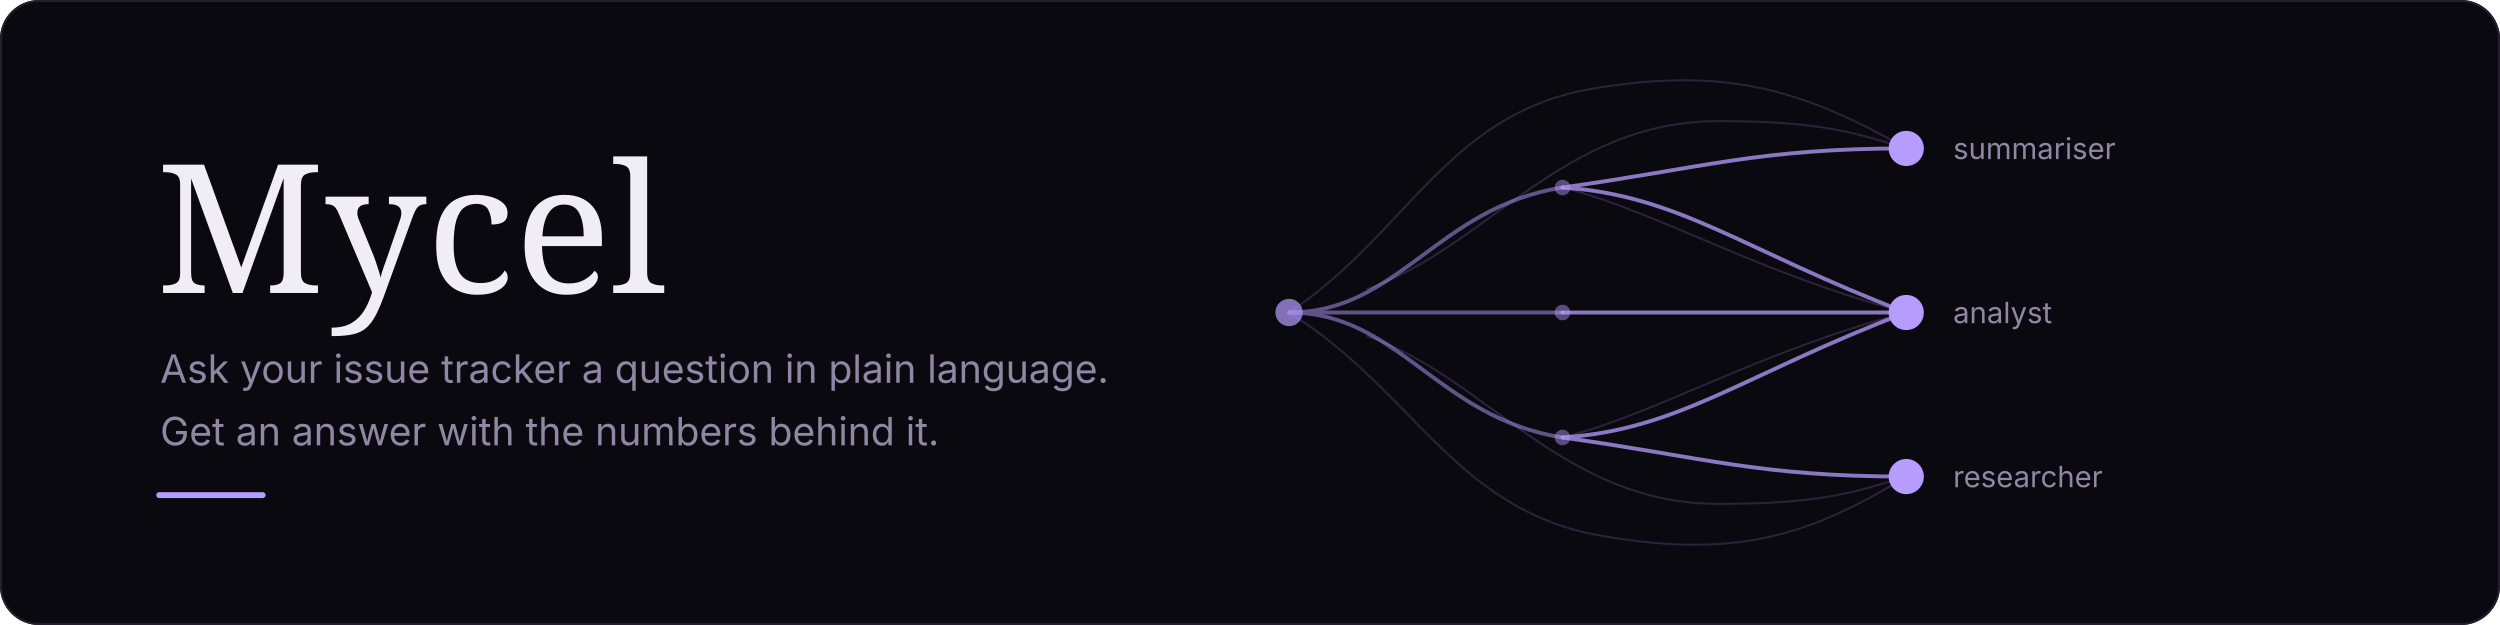
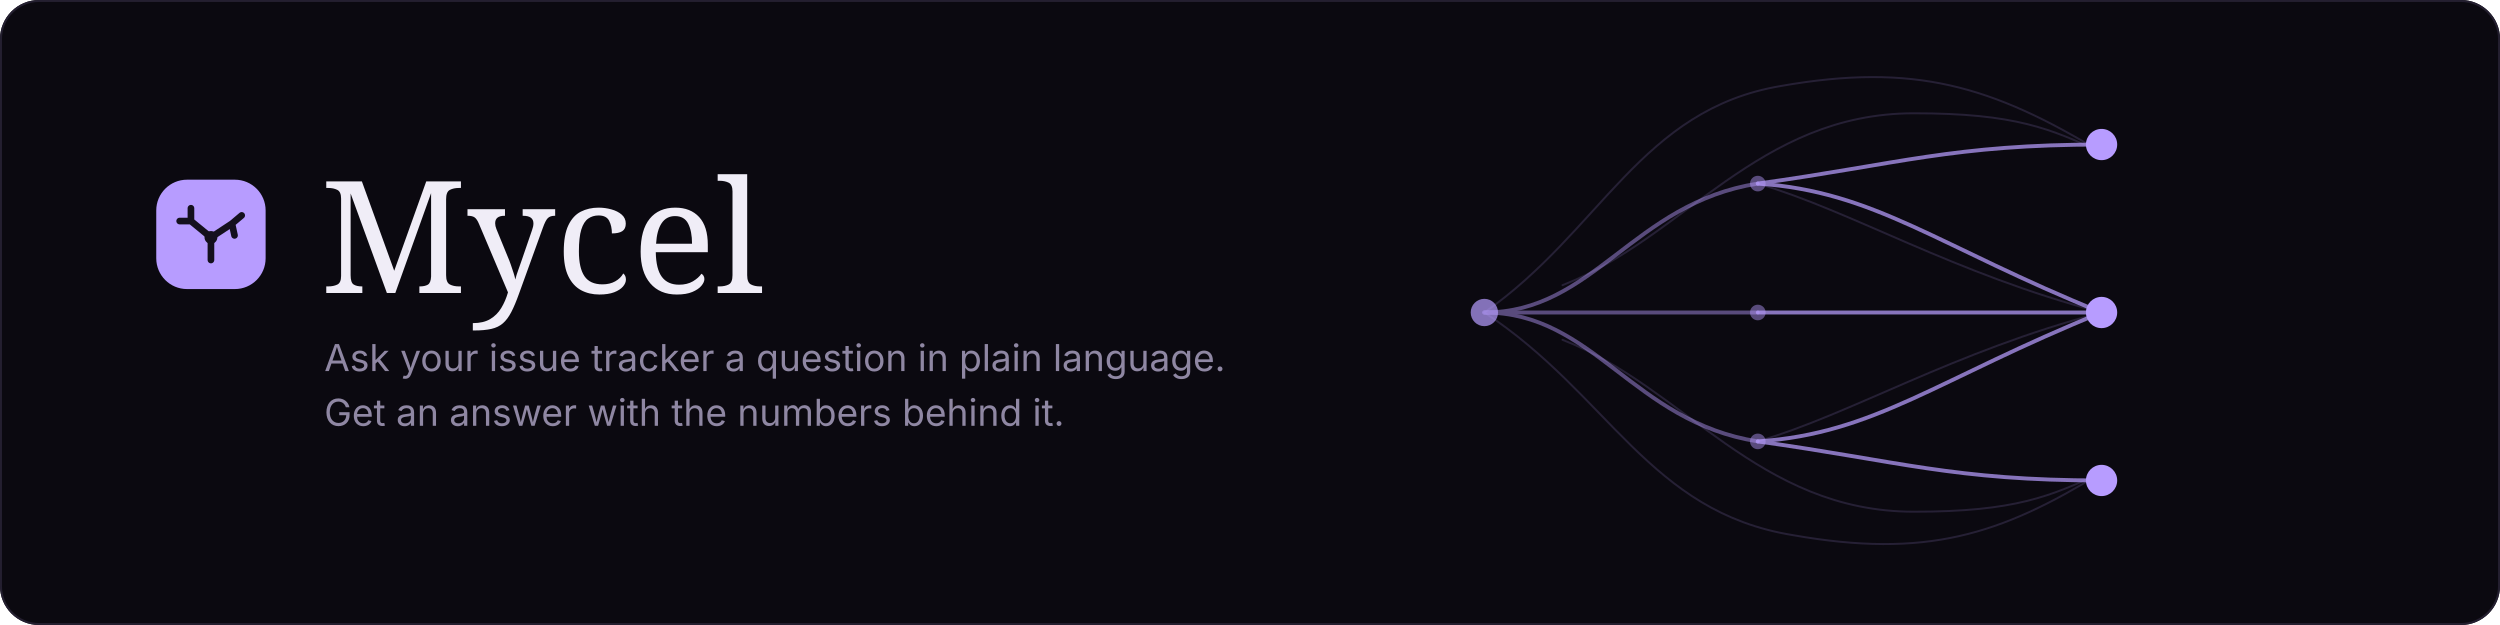
<svg xmlns="http://www.w3.org/2000/svg" viewBox="0 0 1280 320" width="1280" height="320" role="img" aria-label="Mycel — ask your issue tracker a question in plain language">
  <rect width="1280" height="320" rx="20" fill="#0b0910" />
  <rect x="0.5" y="0.5" width="1279" height="319" rx="19.5" fill="none" stroke="#241f30" />
-   <g fill="none" stroke="#b79cff" stroke-linecap="round" stroke-linejoin="round">
-     <g stroke-width="1" opacity="0.18">
-       <path d="M660 160C720 120 740 60 812 46C880 34 920 44 976 76" />
-       <path d="M660 160C724 200 744 260 818 274C886 286 924 276 976 244" />
-       <path d="M700 148C762 126 800 62 880 62C932 62 950 68 976 76" />
-       <path d="M700 172C762 194 800 258 880 258C932 258 950 252 976 244" />
-       <path d="M800 96C848 108 900 140 976 160" />
-       <path d="M800 224C848 212 900 180 976 160" />
-     </g>
-     <g stroke-width="2" opacity="0.5">
-       <path d="M660 160C716 160 736 106 800 96" />
-       <path d="M660 160H800" />
-       <path d="M660 160C716 160 736 214 800 224" />
-     </g>
-     <g stroke-width="2" opacity="0.75">
-       <path d="M800 96C872 86 900 76 976 76" />
-       <path d="M800 96C860 100 892 128 976 160" />
-       <path d="M800 160C876 160 908 160 976 160" />
-       <path d="M800 224C860 220 892 192 976 160" />
-       <path d="M800 224C872 234 900 244 976 244" />
+   <g transform="translate(80 92) scale(1.75)">
+     <rect width="32" height="32" rx="9" fill="#b79cff" />
+     <g transform="translate(4 4) scale(1.5)" fill="none" stroke="#14101d" stroke-width="1.3" stroke-linecap="round" stroke-linejoin="round">
+       <path d="M8 8.6V13" />
+       <path d="M8 8.6 4.1 5.4M4.1 5.4V2.9M4.1 5.4H1.9" />
+       <path d="M8 8.6 12.1 5.9M12.1 5.9l1.9-1.6M12.1 5.9l.5 2.3" />
+       <circle cx="8" cy="8.6" r="1.25" fill="#14101d" stroke="none" />
    </g>
  </g>
-   <g fill="#b79cff" opacity="0.45">
-     <circle cx="800" cy="96" r="4" />
-     <circle cx="800" cy="160" r="4" />
-     <circle cx="800" cy="224" r="4" />
+   <text x="164" y="150" font-family="Instrument Serif, Georgia, serif" font-size="80" fill="#f0edf7">Mycel</text>
+   <text x="166" y="190" font-family="ui-sans-serif, system-ui, -apple-system, sans-serif" font-size="19" fill="#8f87a3">Ask your issue tracker a question in plain language.</text>
+   <text x="166" y="218" font-family="ui-sans-serif, system-ui, -apple-system, sans-serif" font-size="19" fill="#8f87a3">Get an answer with the numbers behind it.</text>
+   <g fill="none" stroke="#b79cff" stroke-linecap="round" stroke-linejoin="round">
+     <g stroke-width="1" opacity="0.16">
+       <path d="M760 160C820 118 840 56 912 44C980 32 1020 44 1076 78" />
+       <path d="M760 160C824 202 844 262 918 274C986 286 1024 274 1076 242" />
+       <path d="M800 146C862 122 900 58 980 58C1032 58 1050 66 1076 78" />
+       <path d="M800 174C862 198 900 262 980 262C1032 262 1050 254 1076 242" />
+       <path d="M900 94C948 108 1000 140 1076 160" />
+       <path d="M900 226C948 212 1000 180 1076 160" />
+     </g>
+     <g stroke-width="2" opacity="0.45">
+       <path d="M760 160C816 160 836 104 900 94" />
+       <path d="M760 160H900" />
+       <path d="M760 160C816 160 836 216 900 226" />
+     </g>
+     <g stroke-width="2" opacity="0.72">
+       <path d="M900 94C972 84 1000 74 1076 74" />
+       <path d="M900 94C960 98 992 126 1076 160" />
+       <path d="M900 160C976 160 1008 160 1076 160" />
+       <path d="M900 226C960 222 992 194 1076 160" />
+       <path d="M900 226C972 236 1000 246 1076 246" />
+     </g>
  </g>
-   <circle cx="660" cy="160" r="7" fill="#b79cff" opacity="0.7" />
-   <g>
-     <circle cx="976" cy="76" r="9" fill="#b79cff" />
-     <circle cx="976" cy="160" r="9" fill="#b79cff" />
-     <circle cx="976" cy="244" r="9" fill="#b79cff" />
+   <g fill="#b79cff">
+     <circle cx="760" cy="160" r="7" opacity="0.7" />
+     <circle cx="900" cy="94" r="4" opacity="0.45" />
+     <circle cx="900" cy="160" r="4" opacity="0.45" />
+     <circle cx="900" cy="226" r="4" opacity="0.45" />
+     <circle cx="1076" cy="74" r="8" />
+     <circle cx="1076" cy="160" r="8" />
+     <circle cx="1076" cy="246" r="8" />
  </g>
-   <g font-family="ui-sans-serif, system-ui, -apple-system, sans-serif" font-size="15" fill="#8f87a3" dominant-baseline="middle">
-     <text x="1000" y="76">summariser</text>
-     <text x="1000" y="160">analyst</text>
-     <text x="1000" y="244">researcher</text>
-   </g>
-   <text x="80" y="150" font-family="Instrument Serif, Georgia, serif" font-size="92" fill="#f0edf7">Mycel</text>
-   <text x="82" y="196" font-family="ui-sans-serif, system-ui, -apple-system, sans-serif" font-size="20" fill="#8f87a3">Ask your issue tracker a question in plain language.</text>
-   <text x="82" y="228" font-family="ui-sans-serif, system-ui, -apple-system, sans-serif" font-size="20" fill="#8f87a3">Get an answer with the numbers behind it.</text>
-   <rect x="80" y="252" width="56" height="3" rx="1.5" fill="#b79cff" />
</svg>
